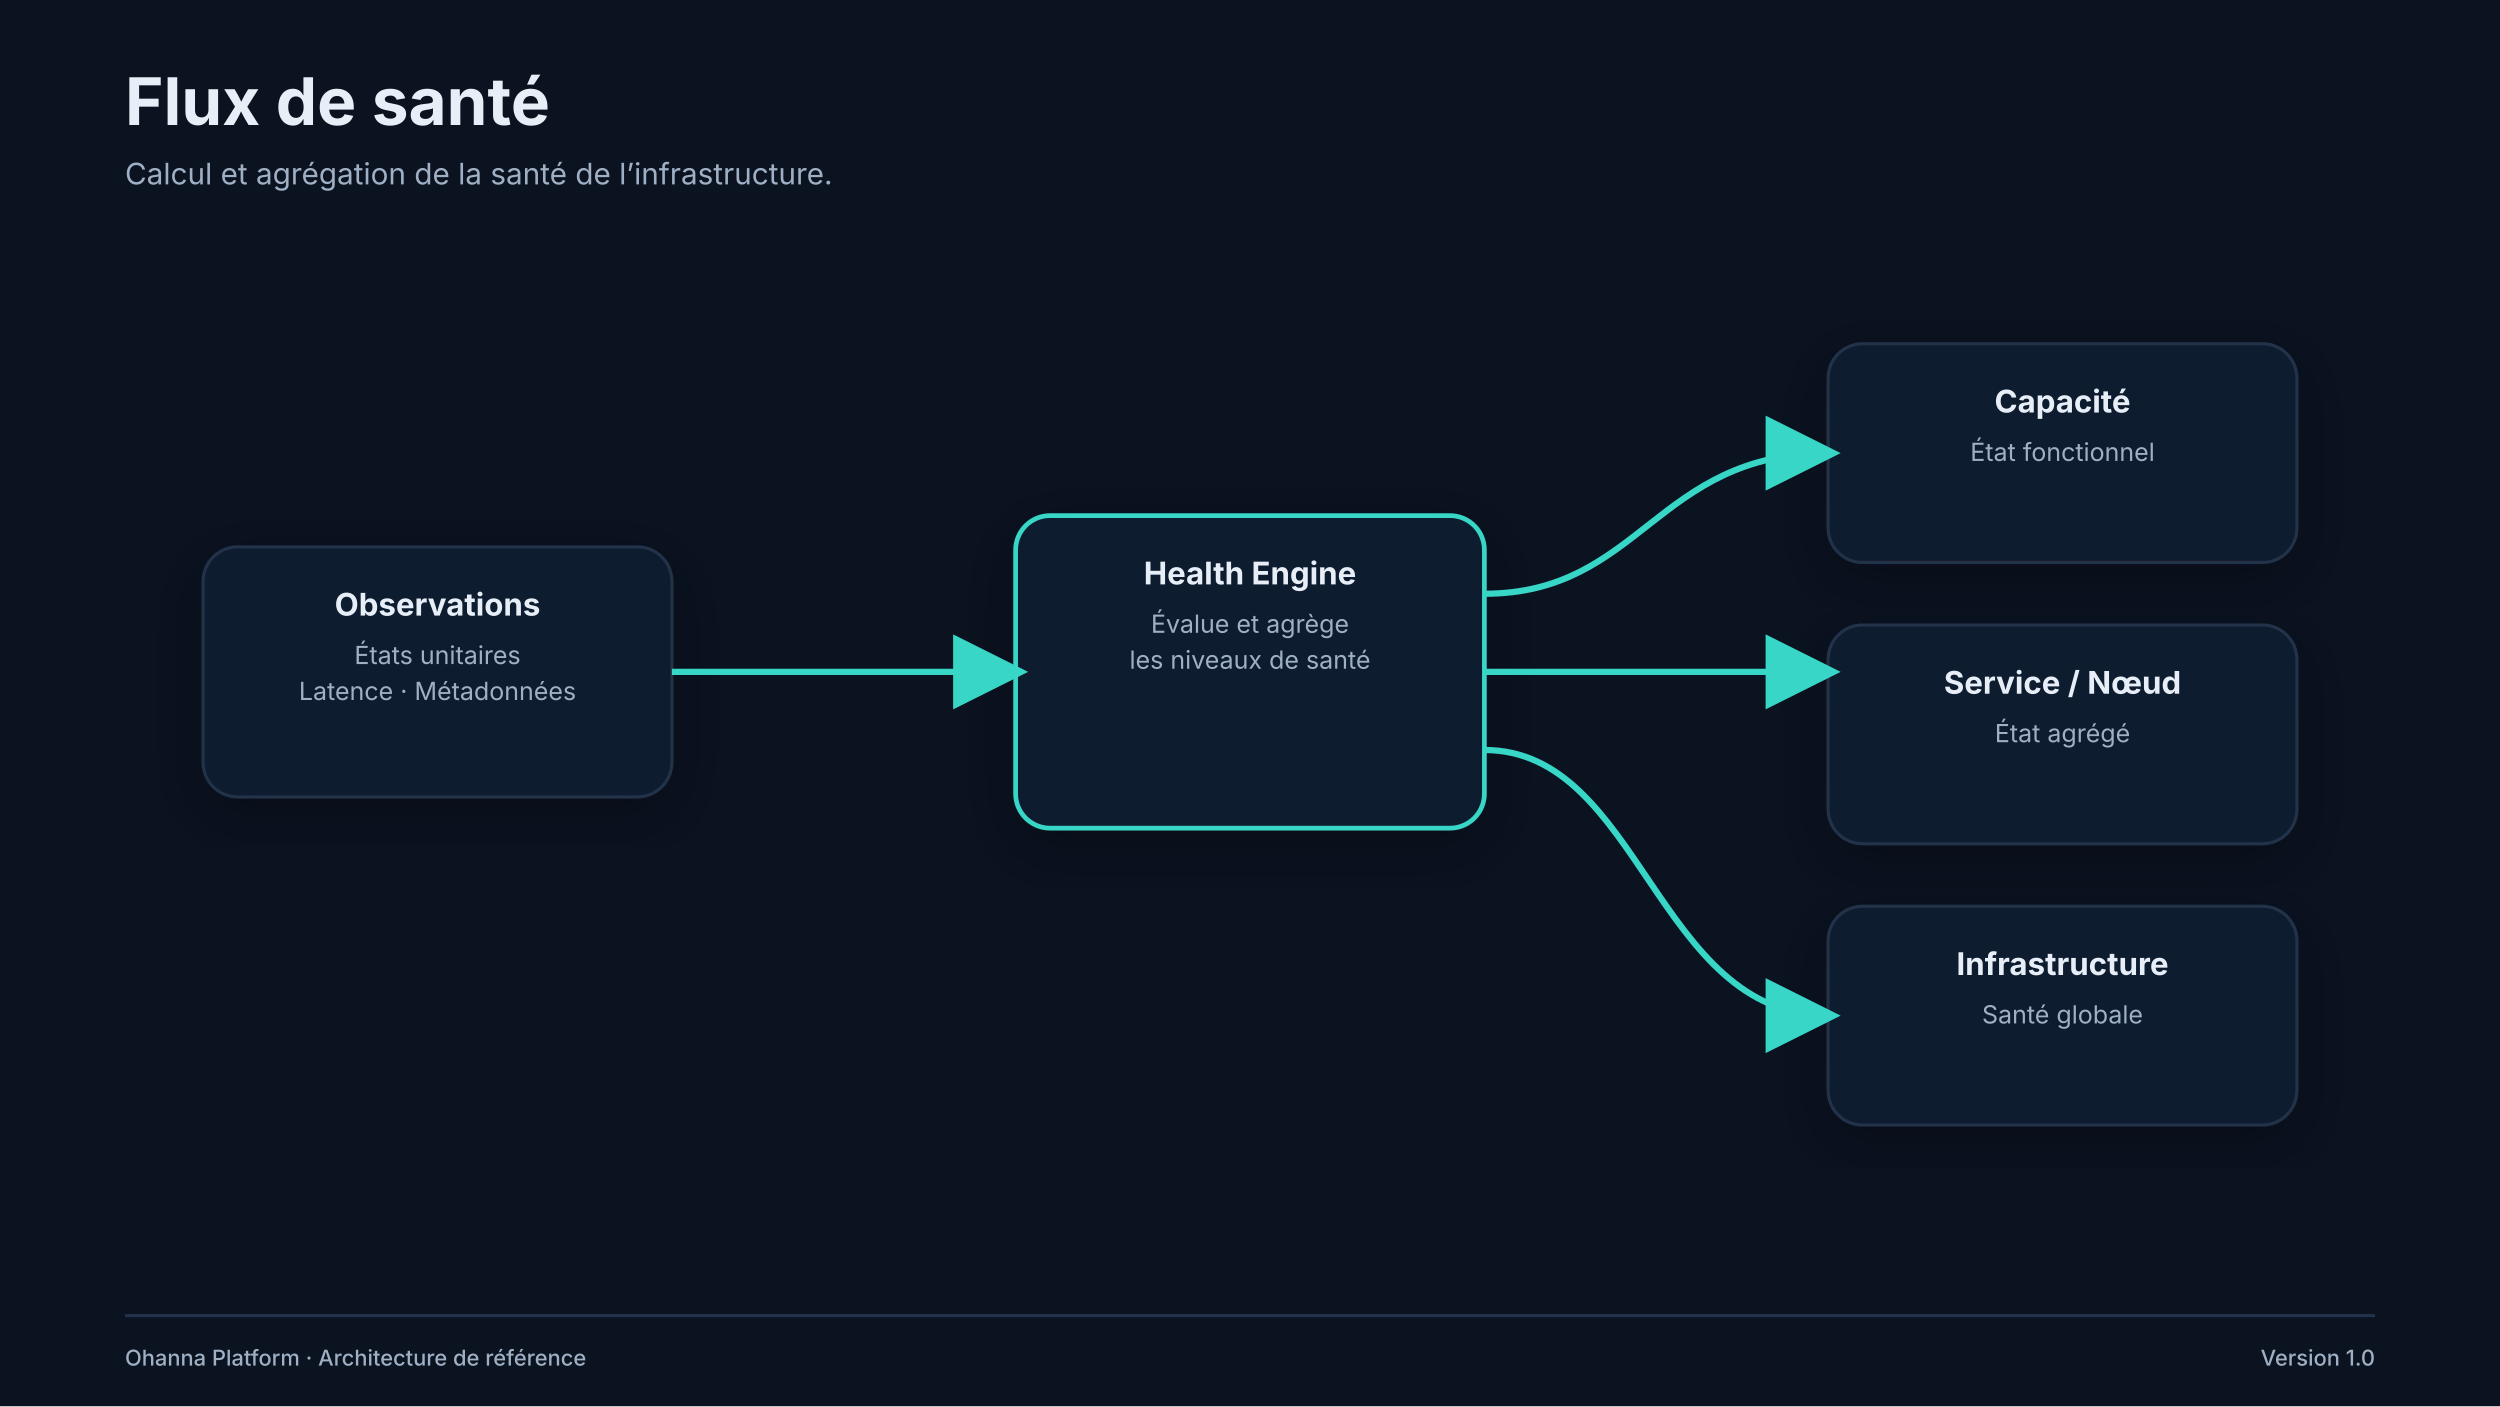
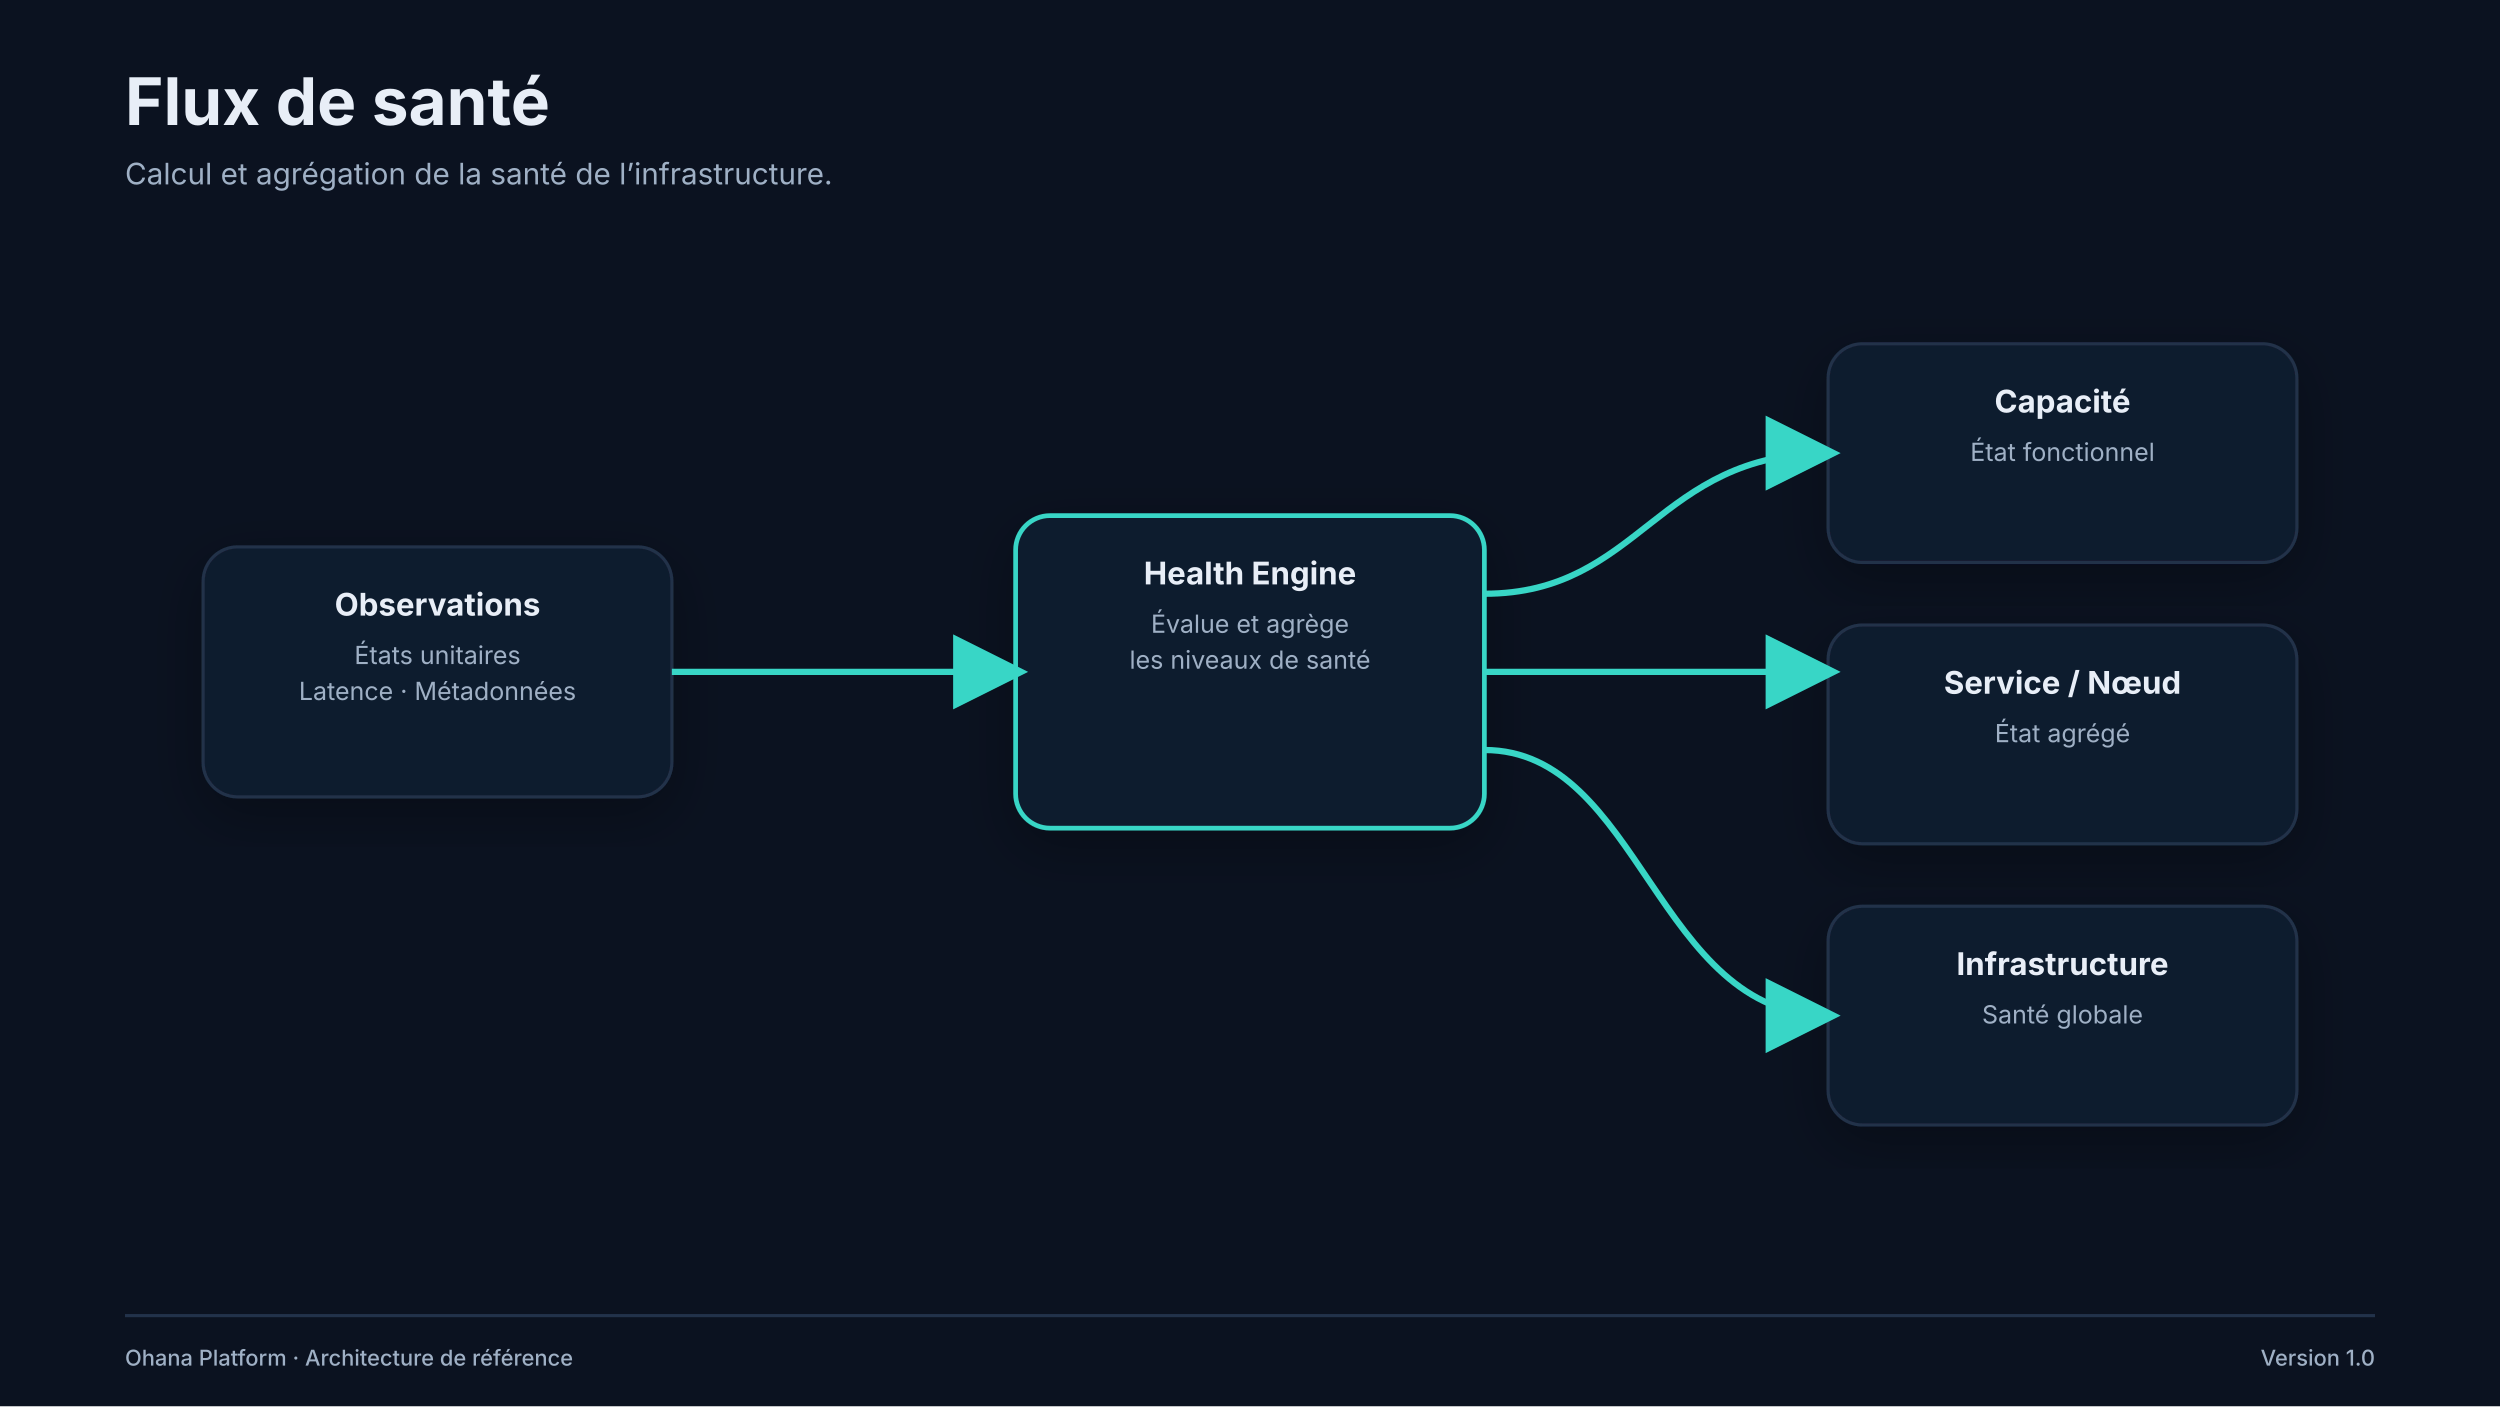
<svg xmlns="http://www.w3.org/2000/svg" width="1600" height="900" viewBox="0 0 1600 900" role="img" aria-labelledby="title desc">
  <defs>
    <filter id="shadow" x="-20%" y="-20%" width="140%" height="140%">
      <feDropShadow dx="0" dy="12" stdDeviation="18" flood-color="#000000" flood-opacity="0.28" />
    </filter>
    <marker id="arrow" markerWidth="12" markerHeight="12" refX="10" refY="6" orient="auto" markerUnits="strokeWidth">
      <path d="M0,0 L12,6 L0,12 Z" fill="#38D6C6" />
    </marker>
    <marker id="arrow-muted" markerWidth="12" markerHeight="12" refX="10" refY="6" orient="auto" markerUnits="strokeWidth">
      <path d="M0,0 L12,6 L0,12 Z" fill="#9FB0C5" />
    </marker>
    <style>
      .title { font: 700 42px Inter, Segoe UI, Arial, sans-serif; fill: #E8EEF7; }
      .subtitle { font: 400 19px Inter, Segoe UI, Arial, sans-serif; fill: #9FB0C5; }
      .section { font: 700 22px Inter, Segoe UI, Arial, sans-serif; fill: #E8EEF7; }
      .label { font: 650 20px Inter, Segoe UI, Arial, sans-serif; fill: #E8EEF7; }
      .small { font: 400 16px Inter, Segoe UI, Arial, sans-serif; fill: #9FB0C5; }
      .tiny { font: 500 14px Inter, Segoe UI, Arial, sans-serif; fill: #9FB0C5; }
      .box { fill: #111B2E; stroke: #22324A; stroke-width: 2; rx: 22; }
      .box2 { fill: #16243A; stroke: #22324A; stroke-width: 2; rx: 18; }
      .accent-box { fill: #111B2E; stroke: #38D6C6; stroke-width: 3; rx: 22; }
      .line { fill: none; stroke: #38D6C6; stroke-width: 4; marker-end: url(#arrow); }
      .line-muted { fill: none; stroke: #9FB0C5; stroke-width: 3; marker-end: url(#arrow-muted); }
      .dash { fill: none; stroke: #38D6C6; stroke-width: 3; stroke-dasharray: 10 10; marker-end: url(#arrow); }
      .node { fill: #38D6C6; }
    </style>
  </defs>
  <rect width="100%" height="100%" fill="#0B1220" />
  <text x="80" y="80" class="title">Flux de santé</text>
  <text x="80" y="118" class="subtitle">Calcul et agrégation de la santé de l’infrastructure.</text>
  <rect x="130" y="350" width="300" height="160" class="box" filter="url(#shadow)" />
  <text x="280.0" y="394" text-anchor="middle" class="label">Observations</text>
  <text x="280.0" y="425" text-anchor="middle" class="small">États unitaires</text>
  <text x="280.0" y="448" text-anchor="middle" class="small">Latence · Métadonnées</text>
  <rect x="650" y="330" width="300" height="200" class="accent-box" filter="url(#shadow)" />
  <text x="800.0" y="374" text-anchor="middle" class="label">Health Engine</text>
  <text x="800.0" y="405" text-anchor="middle" class="small">Évalue et agrège</text>
  <text x="800.0" y="428" text-anchor="middle" class="small">les niveaux de santé</text>
  <rect x="1170" y="220" width="300" height="140" class="box" filter="url(#shadow)" />
  <text x="1320.0" y="264" text-anchor="middle" class="label">Capacité</text>
  <text x="1320.0" y="295" text-anchor="middle" class="small">État fonctionnel</text>
  <rect x="1170" y="400" width="300" height="140" class="box" filter="url(#shadow)" />
  <text x="1320.0" y="444" text-anchor="middle" class="label">Service / Nœud</text>
  <text x="1320.0" y="475" text-anchor="middle" class="small">État agrégé</text>
  <rect x="1170" y="580" width="300" height="140" class="box" filter="url(#shadow)" />
  <text x="1320.0" y="624" text-anchor="middle" class="label">Infrastructure</text>
  <text x="1320.0" y="655" text-anchor="middle" class="small">Santé globale</text>
  <path d="M430 430 H650" class="line" />
  <path d="M950 380 C1050 380 1060 290 1170 290" class="line" />
  <path d="M950 430 H1170" class="line" />
  <path d="M950 480 C1050 480 1060 650 1170 650" class="line" />
  <line x1="80" y1="842" x2="1520" y2="842" stroke="#22324A" stroke-width="2" />
-   <text x="80" y="874" class="tiny">Ohanna Platform · Architecture de référence</text>
+   <text x="80" y="874" class="tiny">Ohana Platform · Architecture de référence</text>
  <text x="1520" y="874" text-anchor="end" class="tiny">Version 1.0</text>
</svg>
